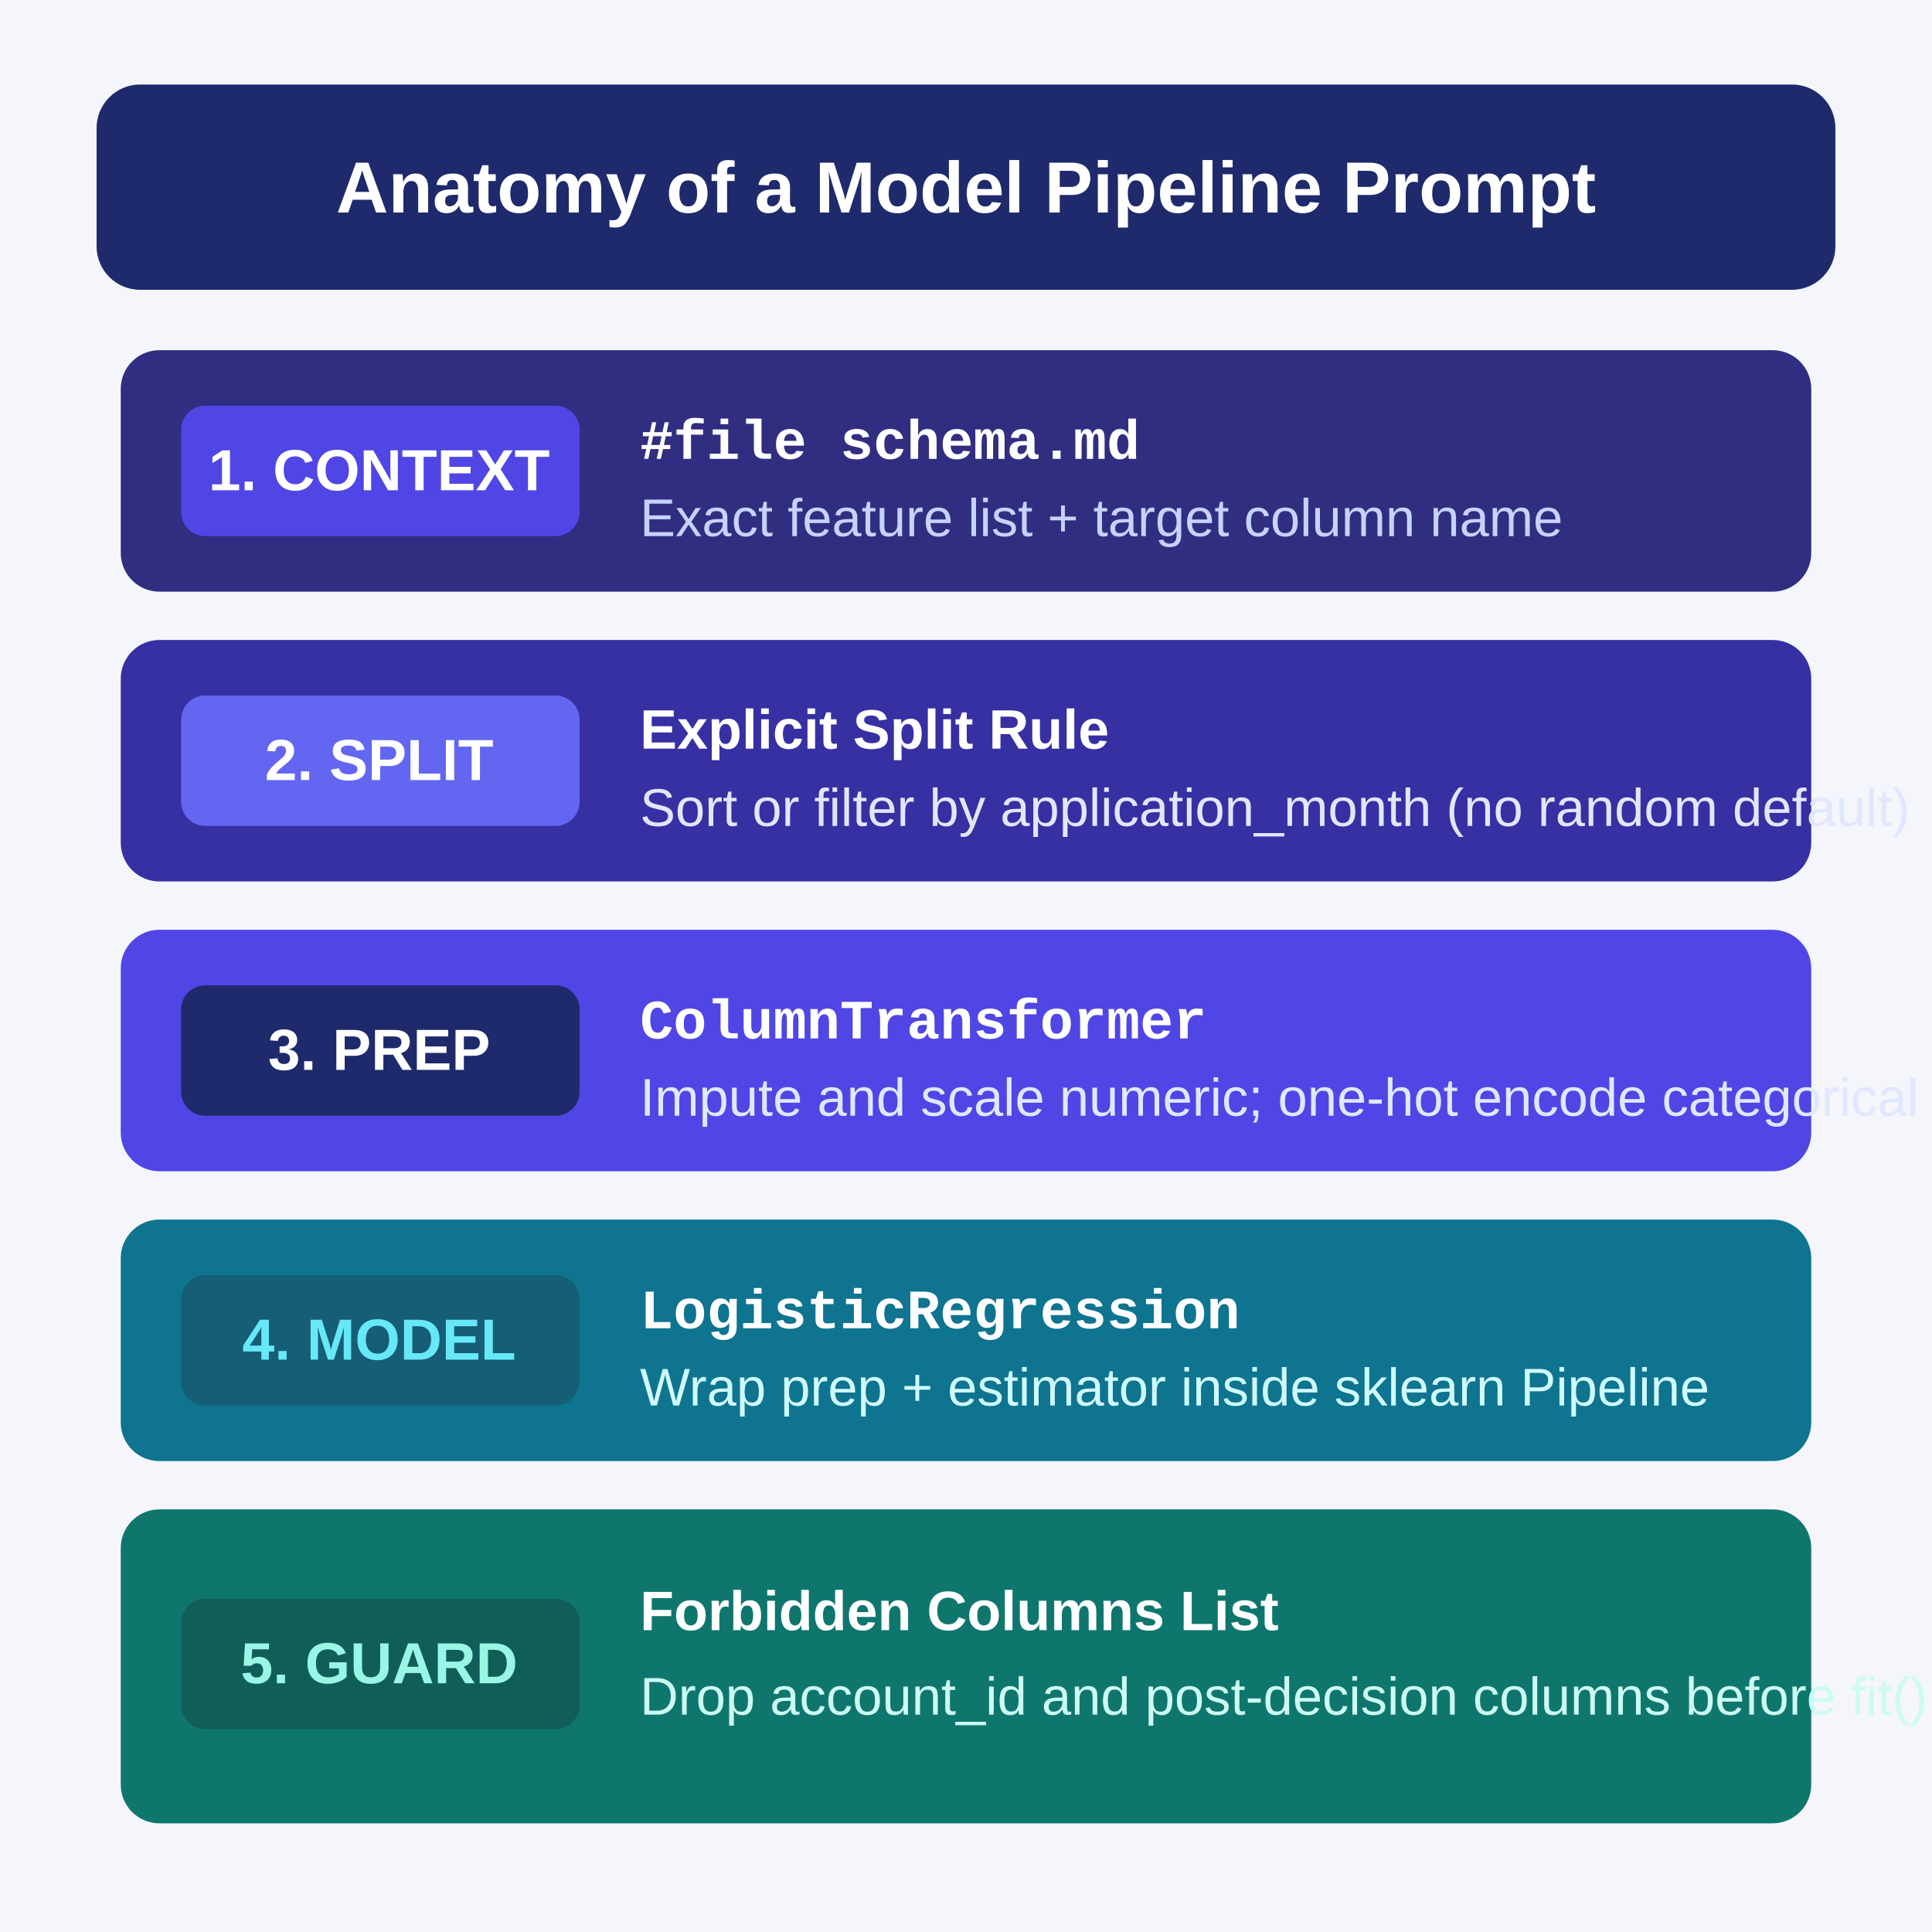
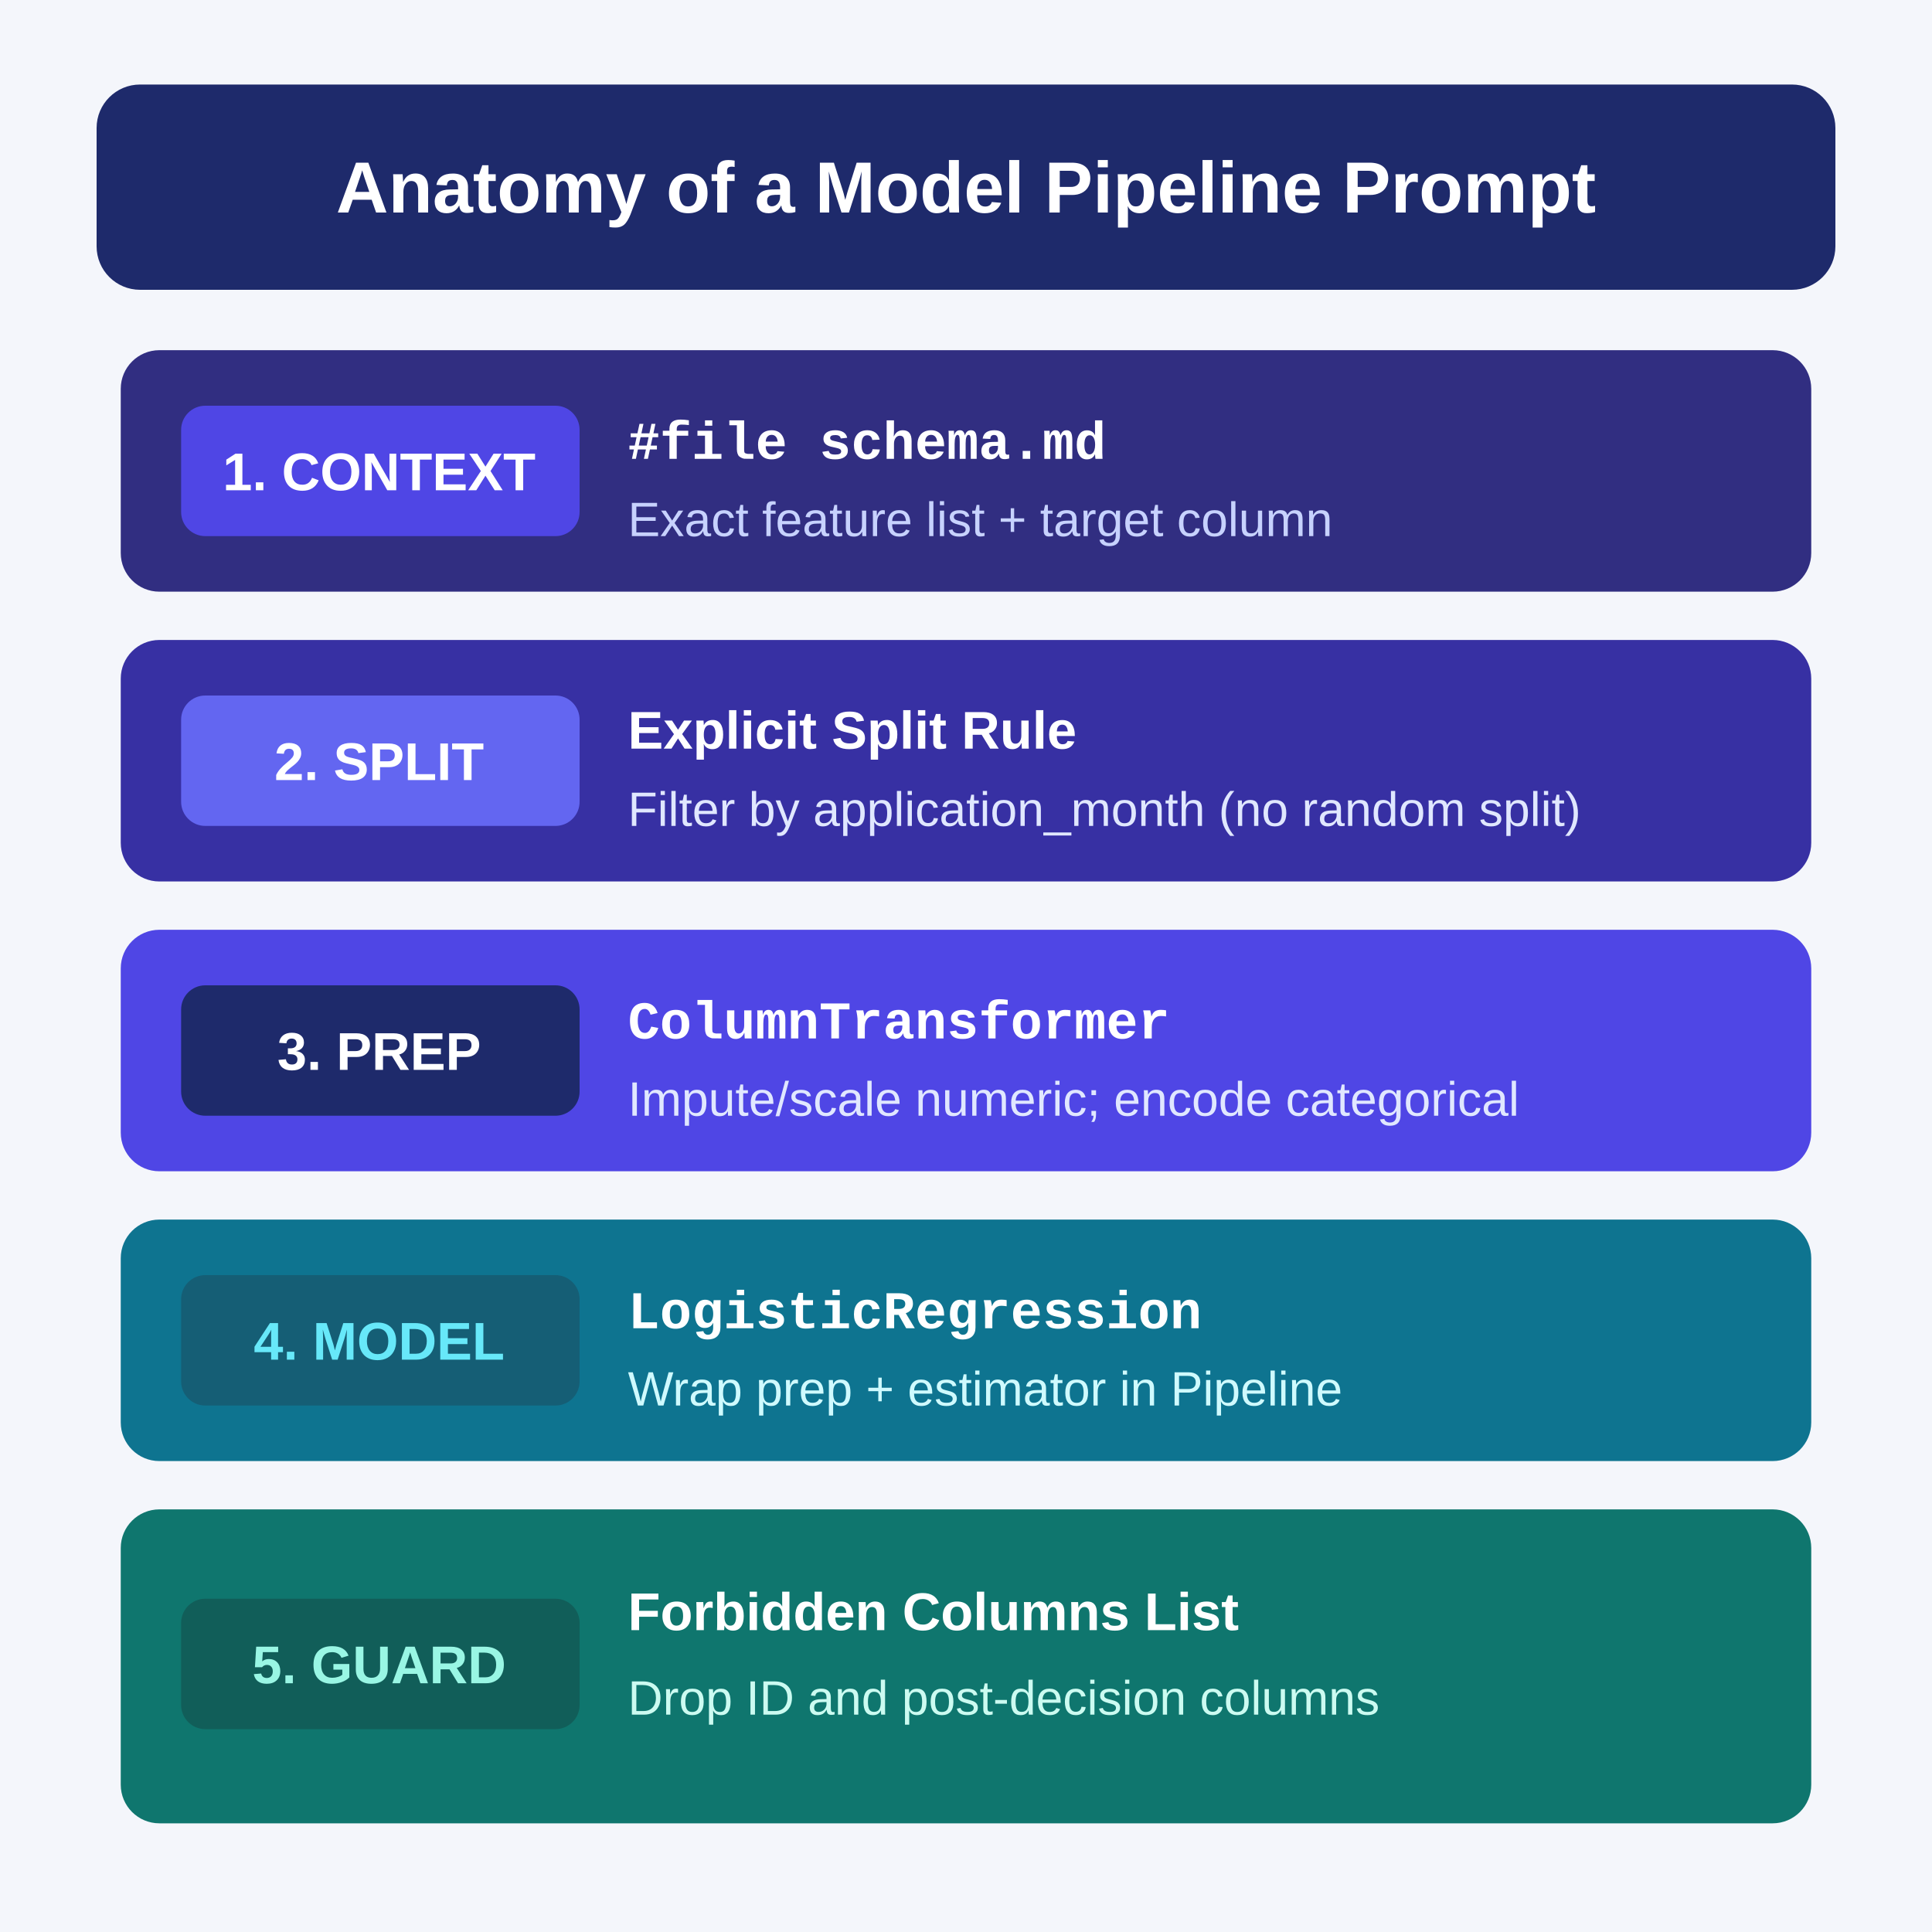
- <svg xmlns="http://www.w3.org/2000/svg" viewBox="0 0 800 800" role="img" aria-label="Five parts of a scikit-learn pipeline prompt in Copilot Chat">
+ <svg xmlns="http://www.w3.org/2000/svg" width="800" height="800" viewBox="0 0 800 800" role="img" aria-label="Five parts of a scikit-learn pipeline prompt in Copilot Chat">
  <rect width="800" height="800" fill="#F4F6FB" />
  <rect x="40" y="35" width="720" height="85" rx="18" fill="#1E2A6B" />
  <text x="400" y="88" text-anchor="middle" fill="#FFFFFF" font-family="Arial, Helvetica, sans-serif" font-size="30" font-weight="700">Anatomy of a Model Pipeline Prompt</text>
  <rect x="50" y="145" width="700" height="100" rx="16" fill="#312E81" />
  <rect x="75" y="168" width="165" height="54" rx="10" fill="#4F46E5" />
-   <text x="157" y="203" text-anchor="middle" fill="#FFFFFF" font-family="Arial, Helvetica, sans-serif" font-size="24" font-weight="700">1. CONTEXT</text>
-   <text x="265" y="190" fill="#FFFFFF" font-family="Courier New, monospace" font-size="23" font-weight="700">#file schema.md</text>
-   <text x="265" y="222" fill="#C7D2FE" font-family="Arial, Helvetica, sans-serif" font-size="22">Exact feature list + target column name</text>
+   <text x="157" y="203" text-anchor="middle" fill="#FFFFFF" font-family="Arial, Helvetica, sans-serif" font-size="22" font-weight="700">1. CONTEXT</text>
+   <text x="260" y="190" fill="#FFFFFF" font-family="Courier New, monospace" font-size="22" font-weight="700">#file schema.md</text>
+   <text x="260" y="222" fill="#C7D2FE" font-family="Arial, Helvetica, sans-serif" font-size="20">Exact feature list + target column</text>
  <rect x="50" y="265" width="700" height="100" rx="16" fill="#3730A3" />
  <rect x="75" y="288" width="165" height="54" rx="10" fill="#6366F1" />
-   <text x="157" y="323" text-anchor="middle" fill="#FFFFFF" font-family="Arial, Helvetica, sans-serif" font-size="24" font-weight="700">2. SPLIT</text>
-   <text x="265" y="310" fill="#FFFFFF" font-family="Arial, Helvetica, sans-serif" font-size="23" font-weight="700">Explicit Split Rule</text>
-   <text x="265" y="342" fill="#E0E7FF" font-family="Arial, Helvetica, sans-serif" font-size="22">Sort or filter by application_month (no random default)</text>
+   <text x="157" y="323" text-anchor="middle" fill="#FFFFFF" font-family="Arial, Helvetica, sans-serif" font-size="22" font-weight="700">2. SPLIT</text>
+   <text x="260" y="310" fill="#FFFFFF" font-family="Arial, Helvetica, sans-serif" font-size="22" font-weight="700">Explicit Split Rule</text>
+   <text x="260" y="342" fill="#E0E7FF" font-family="Arial, Helvetica, sans-serif" font-size="20">Filter by application_month (no random split)</text>
  <rect x="50" y="385" width="700" height="100" rx="16" fill="#4F46E5" />
  <rect x="75" y="408" width="165" height="54" rx="10" fill="#1E2A6B" />
-   <text x="157" y="443" text-anchor="middle" fill="#FFFFFF" font-family="Arial, Helvetica, sans-serif" font-size="24" font-weight="700">3. PREP</text>
-   <text x="265" y="430" fill="#FFFFFF" font-family="Courier New, monospace" font-size="23" font-weight="700">ColumnTransformer</text>
-   <text x="265" y="462" fill="#E0E7FF" font-family="Arial, Helvetica, sans-serif" font-size="22">Impute and scale numeric; one-hot encode categorical</text>
+   <text x="157" y="443" text-anchor="middle" fill="#FFFFFF" font-family="Arial, Helvetica, sans-serif" font-size="22" font-weight="700">3. PREP</text>
+   <text x="260" y="430" fill="#FFFFFF" font-family="Courier New, monospace" font-size="22" font-weight="700">ColumnTransformer</text>
+   <text x="260" y="462" fill="#E0E7FF" font-family="Arial, Helvetica, sans-serif" font-size="20">Impute/scale numeric; encode categorical</text>
  <rect x="50" y="505" width="700" height="100" rx="16" fill="#0E7490" />
  <rect x="75" y="528" width="165" height="54" rx="10" fill="#155E75" />
-   <text x="157" y="563" text-anchor="middle" fill="#67E8F9" font-family="Arial, Helvetica, sans-serif" font-size="24" font-weight="700">4. MODEL</text>
-   <text x="265" y="550" fill="#FFFFFF" font-family="Courier New, monospace" font-size="23" font-weight="700">LogisticRegression</text>
-   <text x="265" y="582" fill="#CFFAFE" font-family="Arial, Helvetica, sans-serif" font-size="22">Wrap prep + estimator inside sklearn Pipeline</text>
+   <text x="157" y="563" text-anchor="middle" fill="#67E8F9" font-family="Arial, Helvetica, sans-serif" font-size="22" font-weight="700">4. MODEL</text>
+   <text x="260" y="550" fill="#FFFFFF" font-family="Courier New, monospace" font-size="22" font-weight="700">LogisticRegression</text>
+   <text x="260" y="582" fill="#CFFAFE" font-family="Arial, Helvetica, sans-serif" font-size="20">Wrap prep + estimator in Pipeline</text>
  <rect x="50" y="625" width="700" height="130" rx="16" fill="#0F766E" />
  <rect x="75" y="662" width="165" height="54" rx="10" fill="#115E59" />
-   <text x="157" y="697" text-anchor="middle" fill="#99F6E4" font-family="Arial, Helvetica, sans-serif" font-size="24" font-weight="700">5. GUARD</text>
-   <text x="265" y="675" fill="#FFFFFF" font-family="Arial, Helvetica, sans-serif" font-size="23" font-weight="700">Forbidden Columns List</text>
-   <text x="265" y="710" fill="#CCFBF1" font-family="Arial, Helvetica, sans-serif" font-size="22">Drop account_id and post-decision columns before fit()</text>
+   <text x="157" y="697" text-anchor="middle" fill="#99F6E4" font-family="Arial, Helvetica, sans-serif" font-size="22" font-weight="700">5. GUARD</text>
+   <text x="260" y="675" fill="#FFFFFF" font-family="Arial, Helvetica, sans-serif" font-size="22" font-weight="700">Forbidden Columns List</text>
+   <text x="260" y="710" fill="#CCFBF1" font-family="Arial, Helvetica, sans-serif" font-size="20">Drop ID and post-decision columns</text>
</svg>
